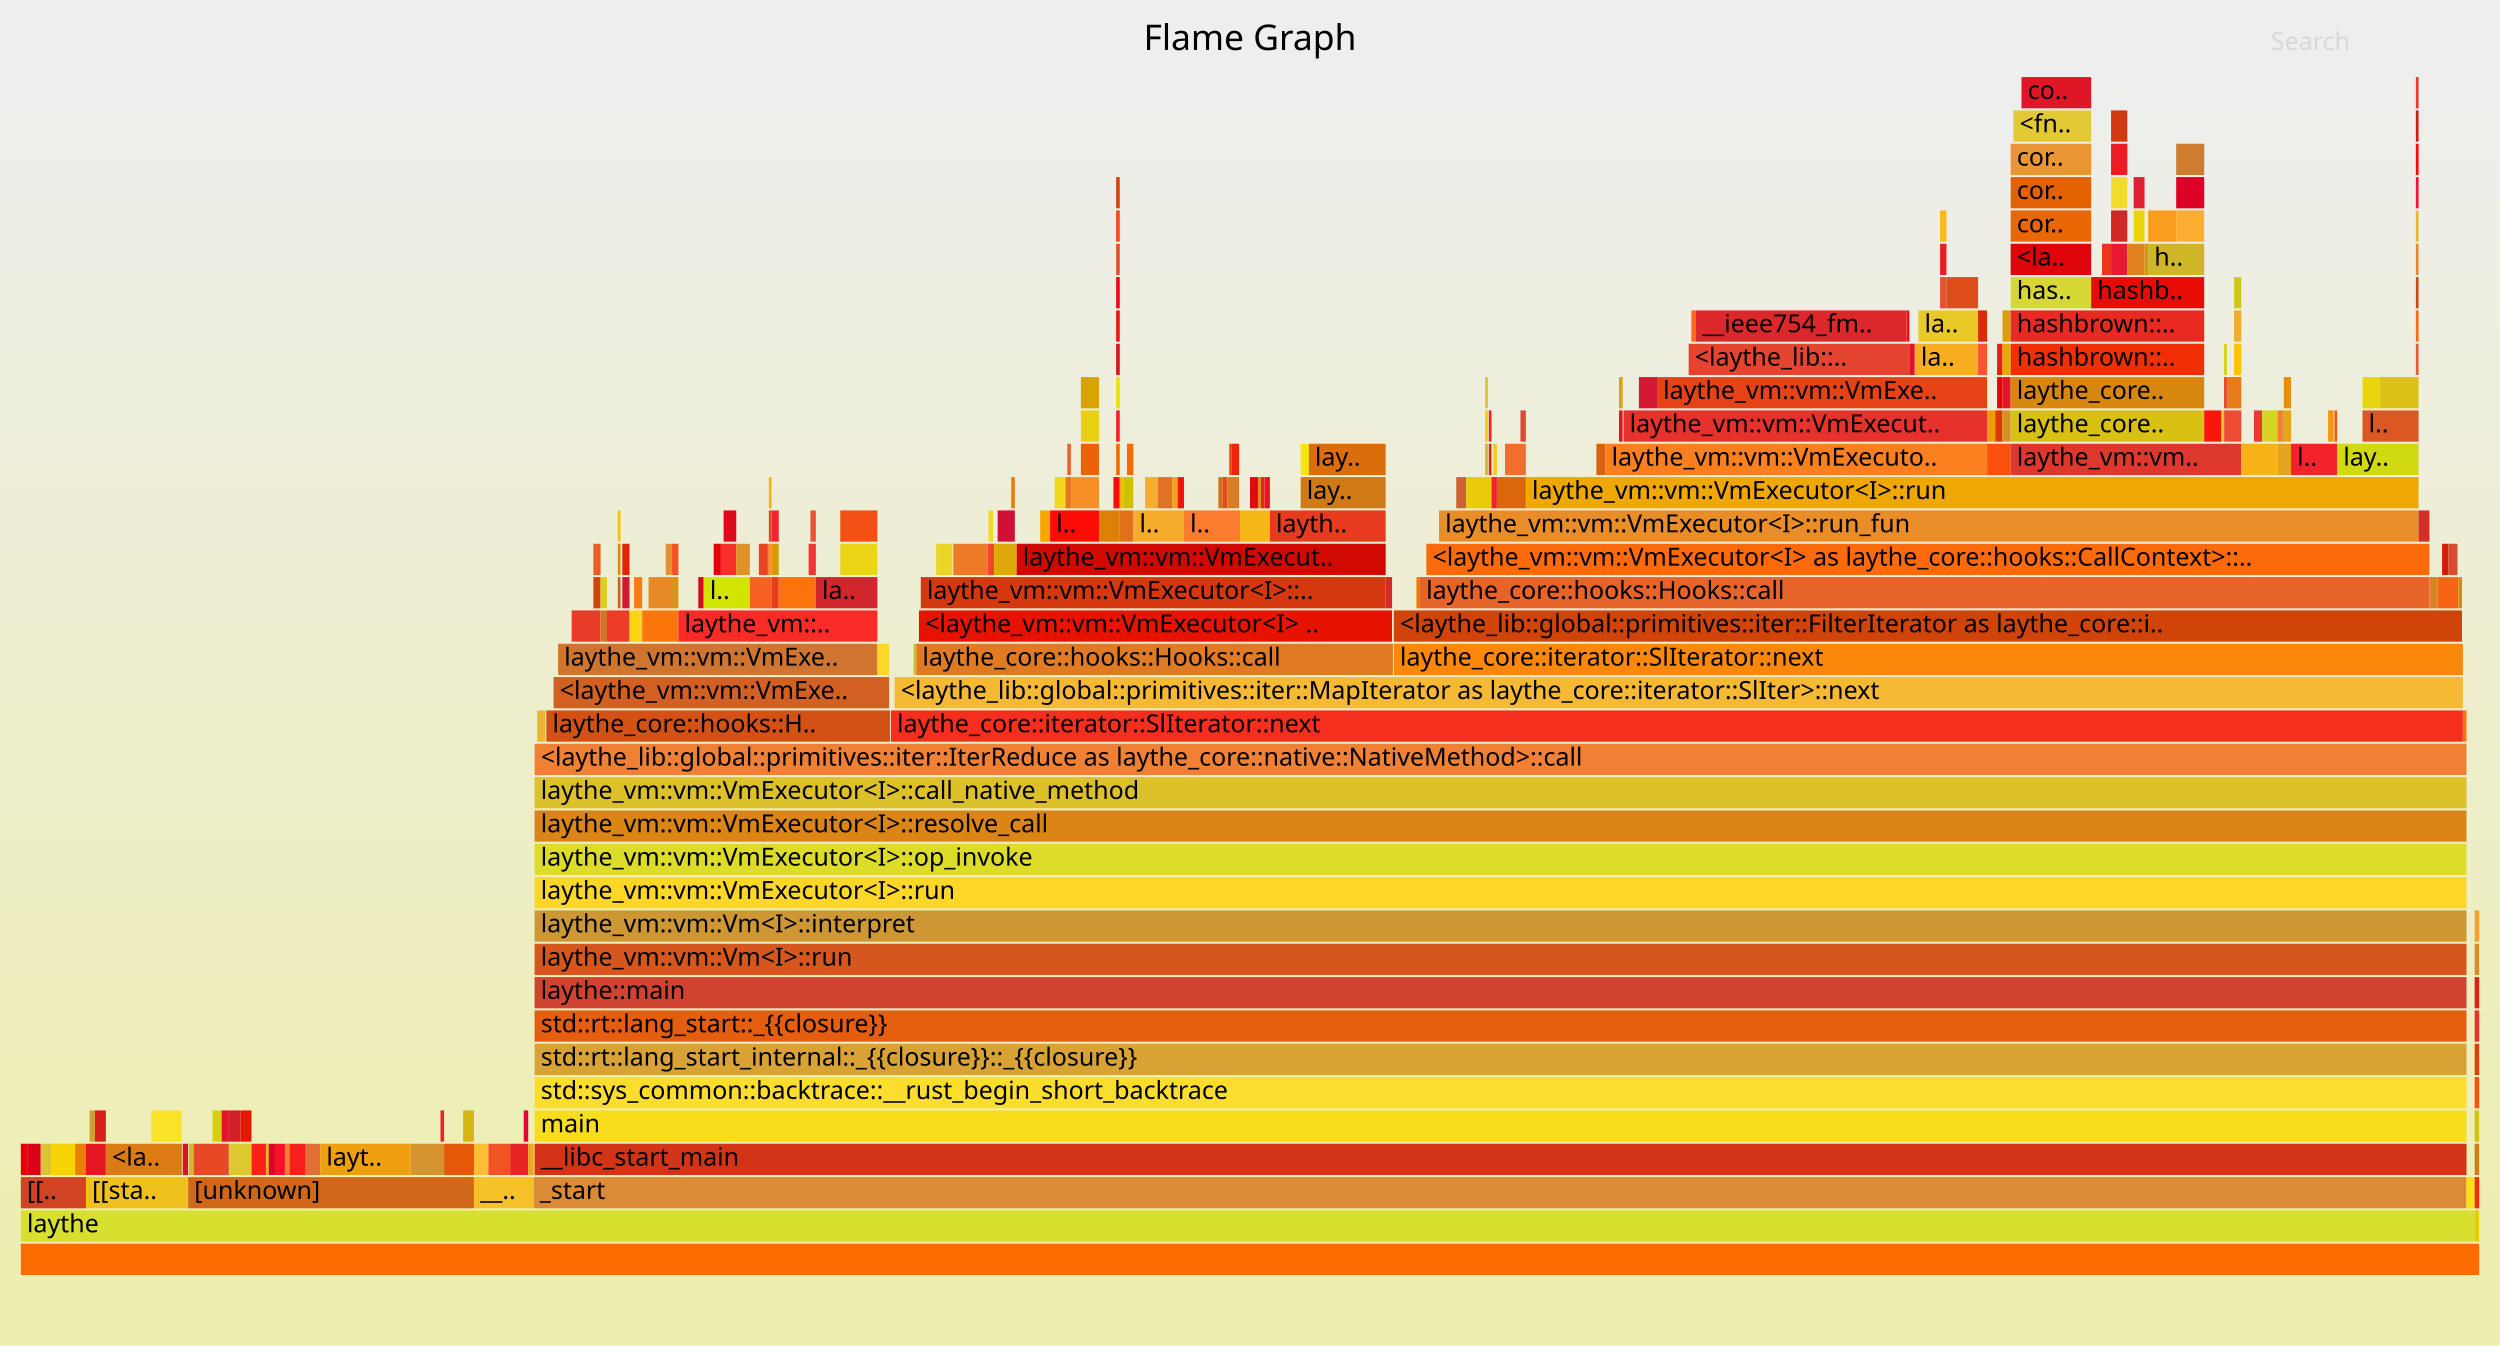
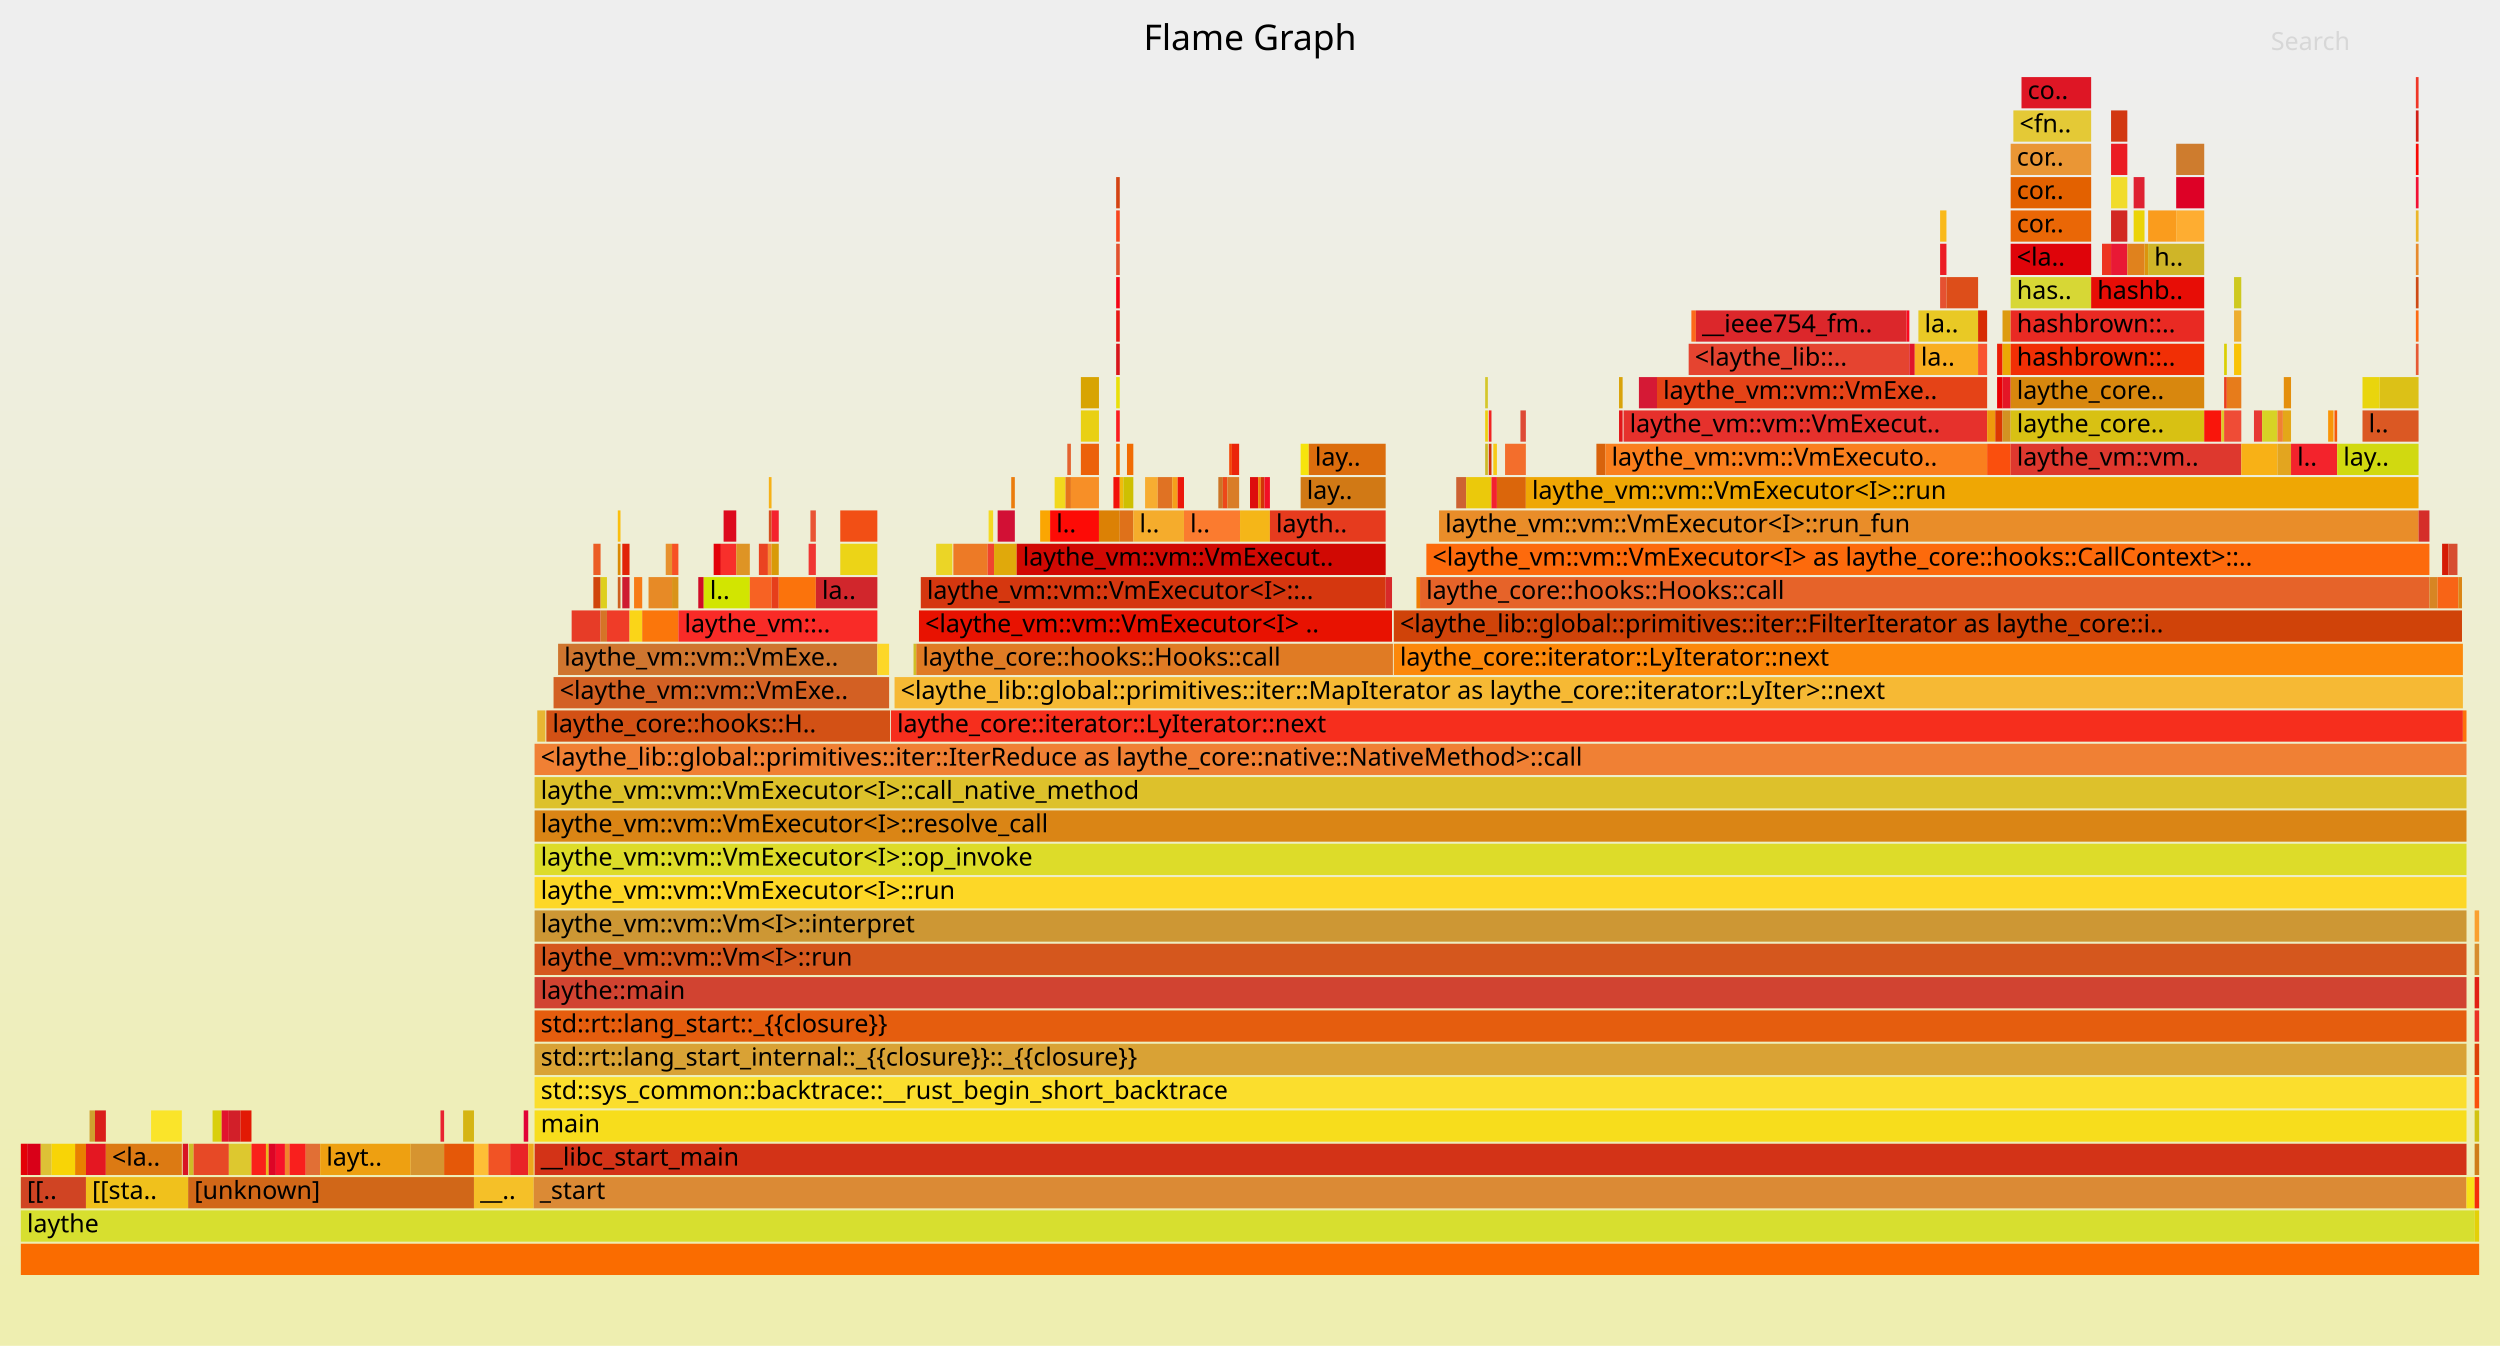
<svg xmlns="http://www.w3.org/2000/svg" version="1.1" width="1200" height="646" viewBox="0 0 1200 646">
  <defs>
    <linearGradient id="background" y1="0" y2="1" x1="0" x2="0">
      <stop stop-color="#eeeeee" offset="5%" />
      <stop stop-color="#eeeeb0" offset="95%" />
    </linearGradient>
  </defs>
  <style type="text/css">
text { font-family:"Verdana"; font-size:12px; fill:rgb(0,0,0); }
#title { text-anchor:middle; font-size:17px; }
#search { opacity:0.1; cursor:pointer; }
#search:hover, #search.show { opacity:1; }
#subtitle { text-anchor:middle; font-color:rgb(160,160,160); }
#unzoom { cursor:pointer; }
#frames &gt; *:hover { stroke:black; stroke-width:0.5; cursor:pointer; }
.hide { display:none; }
.parent { opacity:0.5; }
</style>
  <rect x="0" y="0" width="100%" height="646" fill="url(#background)" />
  <text id="title" x="50%" y="24.00">Flame Graph</text>
  <text id="details" x="10" y="629.00"> </text>
  <text id="unzoom" class="hide" x="10" y="24.00">Reset Zoom</text>
  <text id="search" x="1090" y="24.00">Search</text>
  <text id="matched" x="1090" y="629.00"> </text>
  <svg id="frames" x="10" width="1180">
    <g>
      <rect x="0%" y="549" width="0.258%" height="15" fill="rgb(227,0,7)" />
      <text x="0.25%" y="559.50" />
    </g>
    <g>
      <rect x="0.258%" y="549" width="0.552%" height="15" fill="rgb(217,0,24)" />
      <text x="0.507%" y="559.50" />
    </g>
    <g>
      <rect x="0.809%" y="549" width="0.442%" height="15" fill="rgb(221,193,54)" />
      <text x="1.059%" y="559.50" />
    </g>
    <g>
      <rect x="1.251%" y="549" width="0.957%" height="15" fill="rgb(248,212,6)" />
      <text x="1.501%" y="559.50" />
    </g>
    <g>
      <rect x="0%" y="565" width="2.649%" height="15" fill="rgb(208,68,35)" />
      <text x="0.25%" y="575.50">[[..</text>
    </g>
    <g>
      <rect x="2.208%" y="549" width="0.442%" height="15" fill="rgb(232,128,0)" />
      <text x="2.458%" y="559.50" />
    </g>
    <g>
      <rect x="2.796%" y="533" width="0.221%" height="15" fill="rgb(207,160,47)" />
      <text x="3.046%" y="543.50" />
    </g>
    <g>
      <rect x="2.649%" y="549" width="0.809%" height="15" fill="rgb(228,23,34)" />
      <text x="2.899%" y="559.50" />
    </g>
    <g>
      <rect x="3.017%" y="533" width="0.442%" height="15" fill="rgb(218,30,26)" />
      <text x="3.267%" y="543.50" />
    </g>
    <g>
      <rect x="3.458%" y="549" width="3.091%" height="15" fill="rgb(220,122,19)" />
      <text x="3.708%" y="559.50">&lt;la..</text>
    </g>
    <g>
      <rect x="5.298%" y="533" width="1.251%" height="15" fill="rgb(250,228,42)" />
      <text x="5.548%" y="543.50" />
    </g>
    <g>
      <rect x="2.649%" y="565" width="4.157%" height="15" fill="rgb(240,193,28)" />
      <text x="2.899%" y="575.50">[[sta..</text>
    </g>
    <g>
      <rect x="6.586%" y="549" width="0.221%" height="15" fill="rgb(216,20,37)" />
      <text x="6.836%" y="559.50" />
    </g>
    <g>
      <rect x="6.843%" y="549" width="0.184%" height="15" fill="rgb(206,188,39)" />
      <text x="7.093%" y="559.50" />
    </g>
    <g>
      <rect x="7.8%" y="533" width="0.368%" height="15" fill="rgb(217,207,13)" />
      <text x="8.05%" y="543.50" />
    </g>
    <g>
      <rect x="7.027%" y="549" width="1.435%" height="15" fill="rgb(231,73,38)" />
      <text x="7.277%" y="559.50" />
    </g>
    <g>
      <rect x="8.168%" y="533" width="0.294%" height="15" fill="rgb(225,20,46)" />
      <text x="8.418%" y="543.50" />
    </g>
    <g>
      <rect x="8.462%" y="533" width="0.478%" height="15" fill="rgb(210,31,41)" />
      <text x="8.712%" y="543.50" />
    </g>
    <g>
      <rect x="8.462%" y="549" width="0.92%" height="15" fill="rgb(221,200,47)" />
      <text x="8.712%" y="559.50" />
    </g>
    <g>
      <rect x="8.94%" y="533" width="0.442%" height="15" fill="rgb(226,26,5)" />
      <text x="9.19%" y="543.50" />
    </g>
    <g>
      <rect x="9.382%" y="549" width="0.589%" height="15" fill="rgb(249,33,26)" />
      <text x="9.632%" y="559.50" />
    </g>
    <g>
      <rect x="9.971%" y="549" width="0.11%" height="15" fill="rgb(235,183,28)" />
      <text x="10.221%" y="559.50" />
    </g>
    <g>
      <rect x="10.081%" y="549" width="0.294%" height="15" fill="rgb(221,5,38)" />
      <text x="10.331%" y="559.50" />
    </g>
    <g>
      <rect x="10.375%" y="549" width="0.368%" height="15" fill="rgb(247,18,42)" />
      <text x="10.625%" y="559.50" />
    </g>
    <g>
      <rect x="10.743%" y="549" width="0.184%" height="15" fill="rgb(241,131,45)" />
      <text x="10.993%" y="559.50" />
    </g>
    <g>
      <rect x="10.927%" y="549" width="0.662%" height="15" fill="rgb(249,31,29)" />
      <text x="11.177%" y="559.50" />
    </g>
    <g>
      <rect x="11.589%" y="549" width="0.589%" height="15" fill="rgb(225,111,53)" />
      <text x="11.839%" y="559.50" />
    </g>
    <g>
      <rect x="12.178%" y="549" width="3.679%" height="15" fill="rgb(238,160,17)" />
      <text x="12.428%" y="559.50">layt..</text>
    </g>
    <g>
      <rect x="15.857%" y="549" width="1.361%" height="15" fill="rgb(214,148,48)" />
      <text x="16.107%" y="559.50" />
    </g>
    <g>
      <rect x="17.071%" y="533" width="0.147%" height="15" fill="rgb(232,36,49)" />
      <text x="17.321%" y="543.50" />
    </g>
    <g>
      <rect x="6.806%" y="565" width="11.626%" height="15" fill="rgb(209,103,24)" />
      <text x="7.056%" y="575.50">[unknown]</text>
    </g>
    <g>
      <rect x="17.218%" y="549" width="1.214%" height="15" fill="rgb(229,88,8)" />
      <text x="17.468%" y="559.50" />
    </g>
    <g>
      <rect x="17.991%" y="533" width="0.442%" height="15" fill="rgb(213,181,19)" />
      <text x="18.241%" y="543.50" />
    </g>
    <g>
      <rect x="18.433%" y="549" width="0.589%" height="15" fill="rgb(254,191,54)" />
      <text x="18.683%" y="559.50" />
    </g>
    <g>
      <rect x="19.021%" y="549" width="0.883%" height="15" fill="rgb(241,83,37)" />
      <text x="19.271%" y="559.50" />
    </g>
    <g>
      <rect x="19.904%" y="549" width="0.736%" height="15" fill="rgb(233,36,39)" />
      <text x="20.154%" y="559.50" />
    </g>
    <g>
      <rect x="20.456%" y="533" width="0.184%" height="15" fill="rgb(226,3,54)" />
      <text x="20.706%" y="543.50" />
    </g>
    <g>
      <rect x="18.433%" y="565" width="2.428%" height="15" fill="rgb(245,192,40)" />
      <text x="18.683%" y="575.50">__..</text>
    </g>
    <g>
      <rect x="20.64%" y="549" width="0.221%" height="15" fill="rgb(238,167,29)" />
      <text x="20.89%" y="559.50" />
    </g>
    <g>
      <rect x="21.008%" y="341" width="0.331%" height="15" fill="rgb(232,182,51)" />
      <text x="21.258%" y="351.50" />
    </g>
    <g>
      <rect x="22.406%" y="293" width="1.177%" height="15" fill="rgb(231,60,39)" />
      <text x="22.656%" y="303.50" />
    </g>
    <g>
      <rect x="23.289%" y="277" width="0.294%" height="15" fill="rgb(208,69,12)" />
      <text x="23.539%" y="287.50" />
    </g>
    <g>
      <rect x="23.289%" y="261" width="0.294%" height="15" fill="rgb(235,93,37)" />
      <text x="23.539%" y="271.50" />
    </g>
    <g>
      <rect x="23.584%" y="293" width="0.258%" height="15" fill="rgb(213,116,39)" />
      <text x="23.834%" y="303.50" />
    </g>
    <g>
      <rect x="23.584%" y="277" width="0.258%" height="15" fill="rgb(222,207,29)" />
      <text x="23.834%" y="287.50" />
    </g>
    <g>
      <rect x="24.283%" y="277" width="0.11%" height="15" fill="rgb(206,96,30)" />
      <text x="24.533%" y="287.50" />
    </g>
    <g>
      <rect x="24.283%" y="261" width="0.11%" height="15" fill="rgb(218,138,4)" />
      <text x="24.533%" y="271.50" />
    </g>
    <g>
      <rect x="24.283%" y="245" width="0.11%" height="15" fill="rgb(250,191,14)" />
      <text x="24.533%" y="255.50" />
    </g>
    <g>
      <rect x="23.841%" y="293" width="0.92%" height="15" fill="rgb(239,60,40)" />
      <text x="24.091%" y="303.50" />
    </g>
    <g>
      <rect x="24.466%" y="277" width="0.294%" height="15" fill="rgb(206,27,48)" />
      <text x="24.716%" y="287.50" />
    </g>
    <g>
      <rect x="24.466%" y="261" width="0.294%" height="15" fill="rgb(225,35,8)" />
      <text x="24.716%" y="271.50" />
    </g>
    <g>
      <rect x="24.761%" y="293" width="0.515%" height="15" fill="rgb(250,213,24)" />
      <text x="25.011%" y="303.50" />
    </g>
    <g>
      <rect x="24.945%" y="277" width="0.331%" height="15" fill="rgb(247,123,22)" />
      <text x="25.195%" y="287.50" />
    </g>
    <g>
      <rect x="25.534%" y="277" width="0.957%" height="15" fill="rgb(231,138,38)" />
      <text x="25.784%" y="287.50" />
    </g>
    <g>
      <rect x="26.233%" y="261" width="0.258%" height="15" fill="rgb(231,145,46)" />
      <text x="26.483%" y="271.50" />
    </g>
    <g>
      <rect x="25.276%" y="293" width="1.472%" height="15" fill="rgb(251,118,11)" />
      <text x="25.526%" y="303.50" />
    </g>
    <g>
      <rect x="26.49%" y="277" width="0.258%" height="15" fill="rgb(217,147,25)" />
      <text x="26.74%" y="287.50" />
    </g>
    <g>
      <rect x="26.49%" y="261" width="0.258%" height="15" fill="rgb(247,81,37)" />
      <text x="26.74%" y="271.50" />
    </g>
    <g>
      <rect x="27.557%" y="277" width="0.221%" height="15" fill="rgb(209,12,38)" />
      <text x="27.807%" y="287.50" />
    </g>
    <g>
      <rect x="28.183%" y="261" width="0.294%" height="15" fill="rgb(227,1,9)" />
      <text x="28.433%" y="271.50" />
    </g>
    <g>
      <rect x="28.477%" y="261" width="0.625%" height="15" fill="rgb(248,47,43)" />
      <text x="28.727%" y="271.50" />
    </g>
    <g>
      <rect x="28.587%" y="245" width="0.515%" height="15" fill="rgb(221,10,30)" />
      <text x="28.837%" y="255.50" />
    </g>
    <g>
      <rect x="27.778%" y="277" width="1.876%" height="15" fill="rgb(210,229,1)" />
      <text x="28.028%" y="287.50">l..</text>
    </g>
    <g>
      <rect x="29.102%" y="261" width="0.552%" height="15" fill="rgb(222,148,37)" />
      <text x="29.352%" y="271.50" />
    </g>
    <g>
      <rect x="30.022%" y="261" width="0.368%" height="15" fill="rgb(234,67,33)" />
      <text x="30.272%" y="271.50" />
    </g>
    <g>
      <rect x="29.654%" y="277" width="0.883%" height="15" fill="rgb(247,98,35)" />
      <text x="29.904%" y="287.50" />
    </g>
    <g>
      <rect x="30.39%" y="261" width="0.147%" height="15" fill="rgb(247,138,52)" />
      <text x="30.64%" y="271.50" />
    </g>
    <g>
      <rect x="30.427%" y="245" width="0.11%" height="15" fill="rgb(213,79,30)" />
      <text x="30.677%" y="255.50" />
    </g>
    <g>
      <rect x="30.427%" y="229" width="0.11%" height="15" fill="rgb(246,177,23)" />
      <text x="30.677%" y="239.50" />
    </g>
    <g>
      <rect x="30.537%" y="277" width="0.294%" height="15" fill="rgb(230,62,27)" />
      <text x="30.787%" y="287.50" />
    </g>
    <g>
      <rect x="30.537%" y="261" width="0.294%" height="15" fill="rgb(216,154,8)" />
      <text x="30.787%" y="271.50" />
    </g>
    <g>
      <rect x="30.537%" y="245" width="0.294%" height="15" fill="rgb(244,35,45)" />
      <text x="30.787%" y="255.50" />
    </g>
    <g>
      <rect x="30.831%" y="277" width="1.508%" height="15" fill="rgb(251,115,12)" />
      <text x="31.081%" y="287.50" />
    </g>
    <g>
      <rect x="32.046%" y="261" width="0.294%" height="15" fill="rgb(240,54,50)" />
      <text x="32.296%" y="271.50" />
    </g>
    <g>
      <rect x="32.119%" y="245" width="0.221%" height="15" fill="rgb(233,84,52)" />
      <text x="32.369%" y="255.50" />
    </g>
    <g>
      <rect x="21.854%" y="309" width="12.988%" height="15" fill="rgb(207,117,47)" />
      <text x="22.104%" y="319.50">laythe_vm::vm::VmExe..</text>
    </g>
    <g>
      <rect x="26.748%" y="293" width="8.094%" height="15" fill="rgb(249,43,39)" />
      <text x="26.998%" y="303.50">laythe_vm::..</text>
    </g>
    <g>
      <rect x="32.34%" y="277" width="2.502%" height="15" fill="rgb(209,38,44)" />
      <text x="32.59%" y="287.50">la..</text>
    </g>
    <g>
      <rect x="33.333%" y="261" width="1.508%" height="15" fill="rgb(236,212,23)" />
      <text x="33.583%" y="271.50" />
    </g>
    <g>
      <rect x="33.333%" y="245" width="1.508%" height="15" fill="rgb(242,79,21)" />
      <text x="33.583%" y="255.50" />
    </g>
    <g>
      <rect x="21.67%" y="325" width="13.65%" height="15" fill="rgb(211,96,35)" />
      <text x="21.92%" y="335.50">&lt;laythe_vm::vm::VmExe..</text>
    </g>
    <g>
      <rect x="34.842%" y="309" width="0.478%" height="15" fill="rgb(253,215,40)" />
      <text x="35.092%" y="319.50" />
    </g>
    <g>
      <rect x="21.376%" y="341" width="13.981%" height="15" fill="rgb(211,81,21)" />
      <text x="21.626%" y="351.50">laythe_core::hooks::H..</text>
    </g>
    <g>
      <rect x="36.313%" y="309" width="0.11%" height="15" fill="rgb(208,190,38)" />
      <text x="36.563%" y="319.50" />
    </g>
    <g>
      <rect x="37.233%" y="261" width="0.662%" height="15" fill="rgb(235,213,38)" />
      <text x="37.483%" y="271.50" />
    </g>
    <g>
      <rect x="37.932%" y="261" width="1.398%" height="15" fill="rgb(237,122,38)" />
      <text x="38.182%" y="271.50" />
    </g>
    <g>
      <rect x="39.367%" y="245" width="0.184%" height="15" fill="rgb(244,218,35)" />
      <text x="39.617%" y="255.50" />
    </g>
    <g>
      <rect x="39.33%" y="261" width="0.258%" height="15" fill="rgb(240,68,47)" />
      <text x="39.58%" y="271.50" />
    </g>
    <g>
      <rect x="39.735%" y="245" width="0.699%" height="15" fill="rgb(210,16,53)" />
      <text x="39.985%" y="255.50" />
    </g>
    <g>
      <rect x="40.287%" y="229" width="0.147%" height="15" fill="rgb(235,124,12)" />
      <text x="40.537%" y="239.50" />
    </g>
    <g>
      <rect x="39.588%" y="261" width="0.92%" height="15" fill="rgb(224,169,11)" />
      <text x="39.838%" y="271.50" />
    </g>
    <g>
      <rect x="41.464%" y="245" width="0.405%" height="15" fill="rgb(250,166,2)" />
      <text x="41.714%" y="255.50" />
    </g>
    <g>
      <rect x="42.053%" y="229" width="0.442%" height="15" fill="rgb(242,216,29)" />
      <text x="42.303%" y="239.50" />
    </g>
    <g>
      <rect x="42.495%" y="229" width="0.221%" height="15" fill="rgb(230,116,27)" />
      <text x="42.745%" y="239.50" />
    </g>
    <g>
      <rect x="42.568%" y="213" width="0.147%" height="15" fill="rgb(228,99,48)" />
      <text x="42.818%" y="223.50" />
    </g>
    <g>
      <rect x="41.869%" y="245" width="1.987%" height="15" fill="rgb(253,11,6)" />
      <text x="42.119%" y="255.50">l..</text>
    </g>
    <g>
      <rect x="42.715%" y="229" width="1.141%" height="15" fill="rgb(247,143,39)" />
      <text x="42.965%" y="239.50" />
    </g>
    <g>
      <rect x="43.12%" y="213" width="0.736%" height="15" fill="rgb(236,97,10)" />
      <text x="43.37%" y="223.50" />
    </g>
    <g>
      <rect x="43.12%" y="197" width="0.736%" height="15" fill="rgb(233,208,19)" />
      <text x="43.37%" y="207.50" />
    </g>
    <g>
      <rect x="43.12%" y="181" width="0.736%" height="15" fill="rgb(216,164,2)" />
      <text x="43.37%" y="191.50" />
    </g>
    <g>
      <rect x="43.856%" y="245" width="0.846%" height="15" fill="rgb(220,129,5)" />
      <text x="44.106%" y="255.50" />
    </g>
    <g>
      <rect x="44.444%" y="229" width="0.258%" height="15" fill="rgb(242,17,10)" />
      <text x="44.694%" y="239.50" />
    </g>
    <g>
      <rect x="44.555%" y="213" width="0.147%" height="15" fill="rgb(242,107,0)" />
      <text x="44.805%" y="223.50" />
    </g>
    <g>
      <rect x="44.555%" y="197" width="0.147%" height="15" fill="rgb(251,28,31)" />
      <text x="44.805%" y="207.50" />
    </g>
    <g>
      <rect x="44.555%" y="181" width="0.147%" height="15" fill="rgb(233,223,10)" />
      <text x="44.805%" y="191.50" />
    </g>
    <g>
      <rect x="44.555%" y="165" width="0.147%" height="15" fill="rgb(215,21,27)" />
      <text x="44.805%" y="175.50" />
    </g>
    <g>
      <rect x="44.555%" y="149" width="0.147%" height="15" fill="rgb(232,23,21)" />
      <text x="44.805%" y="159.50" />
    </g>
    <g>
      <rect x="44.555%" y="133" width="0.147%" height="15" fill="rgb(244,5,23)" />
      <text x="44.805%" y="143.50" />
    </g>
    <g>
      <rect x="44.555%" y="117" width="0.147%" height="15" fill="rgb(226,81,46)" />
      <text x="44.805%" y="127.50" />
    </g>
    <g>
      <rect x="44.555%" y="101" width="0.147%" height="15" fill="rgb(247,70,30)" />
      <text x="44.805%" y="111.50" />
    </g>
    <g>
      <rect x="44.555%" y="85" width="0.147%" height="15" fill="rgb(212,68,19)" />
      <text x="44.805%" y="95.50" />
    </g>
    <g>
      <rect x="44.702%" y="229" width="0.147%" height="15" fill="rgb(240,187,13)" />
      <text x="44.952%" y="239.50" />
    </g>
    <g>
      <rect x="44.702%" y="245" width="0.552%" height="15" fill="rgb(223,113,26)" />
      <text x="44.952%" y="255.50" />
    </g>
    <g>
      <rect x="44.849%" y="229" width="0.405%" height="15" fill="rgb(206,192,2)" />
      <text x="45.099%" y="239.50" />
    </g>
    <g>
      <rect x="44.996%" y="213" width="0.258%" height="15" fill="rgb(241,108,4)" />
      <text x="45.246%" y="223.50" />
    </g>
    <g>
      <rect x="45.732%" y="229" width="0.515%" height="15" fill="rgb(247,173,49)" />
      <text x="45.982%" y="239.50" />
    </g>
    <g>
      <rect x="46.247%" y="229" width="0.589%" height="15" fill="rgb(224,114,35)" />
      <text x="46.497%" y="239.50" />
    </g>
    <g>
      <rect x="46.836%" y="229" width="0.221%" height="15" fill="rgb(245,159,27)" />
      <text x="47.086%" y="239.50" />
    </g>
    <g>
      <rect x="45.254%" y="245" width="2.06%" height="15" fill="rgb(245,172,44)" />
      <text x="45.504%" y="255.50">l..</text>
    </g>
    <g>
      <rect x="47.057%" y="229" width="0.258%" height="15" fill="rgb(236,23,11)" />
      <text x="47.307%" y="239.50" />
    </g>
    <g>
      <rect x="48.712%" y="229" width="0.184%" height="15" fill="rgb(205,117,38)" />
      <text x="48.962%" y="239.50" />
    </g>
    <g>
      <rect x="48.896%" y="229" width="0.184%" height="15" fill="rgb(237,72,25)" />
      <text x="49.146%" y="239.50" />
    </g>
    <g>
      <rect x="49.154%" y="213" width="0.11%" height="15" fill="rgb(244,70,9)" />
      <text x="49.404%" y="223.50" />
    </g>
    <g>
      <rect x="49.08%" y="229" width="0.478%" height="15" fill="rgb(217,125,39)" />
      <text x="49.33%" y="239.50" />
    </g>
    <g>
      <rect x="49.264%" y="213" width="0.294%" height="15" fill="rgb(235,36,10)" />
      <text x="49.514%" y="223.50" />
    </g>
    <g>
      <rect x="47.314%" y="245" width="2.281%" height="15" fill="rgb(251,123,47)" />
      <text x="47.564%" y="255.50">l..</text>
    </g>
    <g>
      <rect x="50%" y="229" width="0.331%" height="15" fill="rgb(221,13,13)" />
      <text x="50.25%" y="239.50" />
    </g>
    <g>
      <rect x="50.331%" y="229" width="0.11%" height="15" fill="rgb(238,131,9)" />
      <text x="50.581%" y="239.50" />
    </g>
    <g>
      <rect x="50.441%" y="229" width="0.147%" height="15" fill="rgb(211,50,8)" />
      <text x="50.691%" y="239.50" />
    </g>
    <g>
      <rect x="49.595%" y="245" width="1.214%" height="15" fill="rgb(245,182,24)" />
      <text x="49.845%" y="255.50" />
    </g>
    <g>
      <rect x="50.589%" y="229" width="0.221%" height="15" fill="rgb(242,14,37)" />
      <text x="50.839%" y="239.50" />
    </g>
    <g>
      <rect x="52.06%" y="213" width="0.331%" height="15" fill="rgb(246,228,12)" />
      <text x="52.31%" y="223.50" />
    </g>
    <g>
      <rect x="36.608%" y="277" width="18.911%" height="15" fill="rgb(213,55,15)" />
      <text x="36.858%" y="287.50">laythe_vm::vm::VmExecutor&lt;I&gt;::..</text>
    </g>
    <g>
      <rect x="40.508%" y="261" width="15.011%" height="15" fill="rgb(209,9,3)" />
      <text x="40.758%" y="271.50">laythe_vm::vm::VmExecut..</text>
    </g>
    <g>
      <rect x="50.809%" y="245" width="4.709%" height="15" fill="rgb(230,59,30)" />
      <text x="51.059%" y="255.50">layth..</text>
    </g>
    <g>
      <rect x="52.06%" y="229" width="3.458%" height="15" fill="rgb(209,121,21)" />
      <text x="52.31%" y="239.50">lay..</text>
    </g>
    <g>
      <rect x="52.392%" y="213" width="3.127%" height="15" fill="rgb(220,109,13)" />
      <text x="52.642%" y="223.50">lay..</text>
    </g>
    <g>
      <rect x="36.534%" y="293" width="19.242%" height="15" fill="rgb(232,18,1)" />
      <text x="36.784%" y="303.50">&lt;laythe_vm::vm::VmExecutor&lt;I&gt; ..</text>
    </g>
    <g>
      <rect x="55.519%" y="277" width="0.258%" height="15" fill="rgb(215,41,42)" />
      <text x="55.769%" y="287.50" />
    </g>
    <g>
      <rect x="36.424%" y="309" width="19.389%" height="15" fill="rgb(224,123,36)" />
      <text x="36.674%" y="319.50">laythe_core::hooks::Hooks::call</text>
    </g>
    <g>
      <rect x="56.77%" y="277" width="0.147%" height="15" fill="rgb(240,125,3)" />
      <text x="57.02%" y="287.50" />
    </g>
    <g>
      <rect x="58.389%" y="229" width="0.405%" height="15" fill="rgb(205,98,50)" />
      <text x="58.639%" y="239.50" />
    </g>
    <g>
      <rect x="59.566%" y="213" width="0.11%" height="15" fill="rgb(205,185,37)" />
      <text x="59.816%" y="223.50" />
    </g>
    <g>
      <rect x="59.566%" y="197" width="0.11%" height="15" fill="rgb(238,207,15)" />
      <text x="59.816%" y="207.50" />
    </g>
    <g>
      <rect x="59.566%" y="181" width="0.11%" height="15" fill="rgb(213,199,42)" />
      <text x="59.816%" y="191.50" />
    </g>
    <g>
      <rect x="58.793%" y="229" width="1.03%" height="15" fill="rgb(235,201,11)" />
      <text x="59.043%" y="239.50" />
    </g>
    <g>
      <rect x="59.713%" y="213" width="0.11%" height="15" fill="rgb(207,46,11)" />
      <text x="59.963%" y="223.50" />
    </g>
    <g>
      <rect x="59.713%" y="197" width="0.11%" height="15" fill="rgb(241,35,35)" />
      <text x="59.963%" y="207.50" />
    </g>
    <g>
      <rect x="59.823%" y="229" width="0.221%" height="15" fill="rgb(243,32,47)" />
      <text x="60.073%" y="239.50" />
    </g>
    <g>
      <rect x="59.897%" y="213" width="0.147%" height="15" fill="rgb(247,202,23)" />
      <text x="60.147%" y="223.50" />
    </g>
    <g>
      <rect x="60.044%" y="229" width="1.177%" height="15" fill="rgb(219,102,11)" />
      <text x="60.294%" y="239.50" />
    </g>
    <g>
      <rect x="60.375%" y="213" width="0.846%" height="15" fill="rgb(243,110,44)" />
      <text x="60.625%" y="223.50" />
    </g>
    <g>
      <rect x="61.001%" y="197" width="0.221%" height="15" fill="rgb(222,74,54)" />
      <text x="61.251%" y="207.50" />
    </g>
    <g>
      <rect x="64.091%" y="213" width="0.368%" height="15" fill="rgb(216,99,12)" />
      <text x="64.341%" y="223.50" />
    </g>
    <g>
      <rect x="65.011%" y="197" width="0.147%" height="15" fill="rgb(226,22,26)" />
      <text x="65.261%" y="207.50" />
    </g>
    <g>
      <rect x="65.011%" y="181" width="0.147%" height="15" fill="rgb(217,163,10)" />
      <text x="65.261%" y="191.50" />
    </g>
    <g>
      <rect x="65.82%" y="181" width="0.736%" height="15" fill="rgb(213,25,53)" />
      <text x="66.07%" y="191.50" />
    </g>
    <g>
      <rect x="67.954%" y="149" width="0.184%" height="15" fill="rgb(252,105,26)" />
      <text x="68.204%" y="159.50" />
    </g>
    <g>
      <rect x="68.138%" y="149" width="8.572%" height="15" fill="rgb(220,39,43)" />
      <text x="68.388%" y="159.50">__ieee754_fm..</text>
    </g>
    <g>
      <rect x="67.844%" y="165" width="8.977%" height="15" fill="rgb(229,68,48)" />
      <text x="68.094%" y="175.50">&lt;laythe_lib::..</text>
    </g>
    <g>
      <rect x="76.711%" y="149" width="0.11%" height="15" fill="rgb(252,8,32)" />
      <text x="76.961%" y="159.50" />
    </g>
    <g>
      <rect x="76.821%" y="165" width="0.221%" height="15" fill="rgb(223,20,43)" />
      <text x="77.071%" y="175.50" />
    </g>
    <g>
      <rect x="78.072%" y="133" width="0.258%" height="15" fill="rgb(229,81,49)" />
      <text x="78.322%" y="143.50" />
    </g>
    <g>
      <rect x="78.072%" y="117" width="0.258%" height="15" fill="rgb(236,28,36)" />
      <text x="78.322%" y="127.50" />
    </g>
    <g>
      <rect x="78.072%" y="101" width="0.258%" height="15" fill="rgb(249,185,26)" />
      <text x="78.322%" y="111.50" />
    </g>
    <g>
      <rect x="77.042%" y="165" width="2.575%" height="15" fill="rgb(249,174,33)" />
      <text x="77.292%" y="175.50">la..</text>
    </g>
    <g>
      <rect x="77.189%" y="149" width="2.428%" height="15" fill="rgb(233,201,37)" />
      <text x="77.439%" y="159.50">la..</text>
    </g>
    <g>
      <rect x="78.33%" y="133" width="1.288%" height="15" fill="rgb(221,78,26)" />
      <text x="78.58%" y="143.50" />
    </g>
    <g>
      <rect x="64.459%" y="213" width="15.526%" height="15" fill="rgb(250,127,30)" />
      <text x="64.709%" y="223.50">laythe_vm::vm::VmExecuto..</text>
    </g>
    <g>
      <rect x="65.195%" y="197" width="14.79%" height="15" fill="rgb(230,49,44)" />
      <text x="65.445%" y="207.50">laythe_vm::vm::VmExecut..</text>
    </g>
    <g>
      <rect x="66.556%" y="181" width="13.429%" height="15" fill="rgb(229,67,23)" />
      <text x="66.806%" y="191.50">laythe_vm::vm::VmExe..</text>
    </g>
    <g>
      <rect x="79.617%" y="165" width="0.368%" height="15" fill="rgb(249,83,47)" />
      <text x="79.867%" y="175.50" />
    </g>
    <g>
      <rect x="79.617%" y="149" width="0.368%" height="15" fill="rgb(215,43,3)" />
      <text x="79.867%" y="159.50" />
    </g>
    <g>
      <rect x="79.985%" y="197" width="0.331%" height="15" fill="rgb(238,154,13)" />
      <text x="80.235%" y="207.50" />
    </g>
    <g>
      <rect x="80.316%" y="197" width="0.294%" height="15" fill="rgb(219,56,2)" />
      <text x="80.566%" y="207.50" />
    </g>
    <g>
      <rect x="80.39%" y="181" width="0.221%" height="15" fill="rgb(233,0,4)" />
      <text x="80.64%" y="191.50" />
    </g>
    <g>
      <rect x="80.39%" y="165" width="0.221%" height="15" fill="rgb(235,30,7)" />
      <text x="80.64%" y="175.50" />
    </g>
    <g>
      <rect x="79.985%" y="213" width="0.957%" height="15" fill="rgb(250,79,13)" />
      <text x="80.235%" y="223.50" />
    </g>
    <g>
      <rect x="80.611%" y="197" width="0.331%" height="15" fill="rgb(211,146,34)" />
      <text x="80.861%" y="207.50" />
    </g>
    <g>
      <rect x="80.611%" y="181" width="0.331%" height="15" fill="rgb(228,22,38)" />
      <text x="80.861%" y="191.50" />
    </g>
    <g>
      <rect x="80.611%" y="165" width="0.331%" height="15" fill="rgb(235,168,5)" />
      <text x="80.861%" y="175.50" />
    </g>
    <g>
      <rect x="80.611%" y="149" width="0.331%" height="15" fill="rgb(221,155,16)" />
      <text x="80.861%" y="159.50" />
    </g>
    <g>
      <rect x="80.942%" y="133" width="3.275%" height="15" fill="rgb(215,215,53)" />
      <text x="81.192%" y="143.50">has..</text>
    </g>
    <g>
      <rect x="80.942%" y="117" width="3.275%" height="15" fill="rgb(223,4,10)" />
      <text x="81.192%" y="127.50">&lt;la..</text>
    </g>
    <g>
      <rect x="80.942%" y="101" width="3.275%" height="15" fill="rgb(234,103,6)" />
      <text x="81.192%" y="111.50">cor..</text>
    </g>
    <g>
      <rect x="80.942%" y="85" width="3.275%" height="15" fill="rgb(227,97,0)" />
      <text x="81.192%" y="95.50">cor..</text>
    </g>
    <g>
      <rect x="80.942%" y="69" width="3.275%" height="15" fill="rgb(234,150,53)" />
      <text x="81.192%" y="79.50">cor..</text>
    </g>
    <g>
      <rect x="81.052%" y="53" width="3.164%" height="15" fill="rgb(228,201,54)" />
      <text x="81.302%" y="63.50">&lt;fn..</text>
    </g>
    <g>
      <rect x="81.383%" y="37" width="2.833%" height="15" fill="rgb(222,22,37)" />
      <text x="81.633%" y="47.50">co..</text>
    </g>
    <g>
      <rect x="84.658%" y="117" width="0.368%" height="15" fill="rgb(237,53,32)" />
      <text x="84.908%" y="127.50" />
    </g>
    <g>
      <rect x="85.026%" y="117" width="0.662%" height="15" fill="rgb(233,25,53)" />
      <text x="85.276%" y="127.50" />
    </g>
    <g>
      <rect x="85.026%" y="101" width="0.662%" height="15" fill="rgb(210,40,34)" />
      <text x="85.276%" y="111.50" />
    </g>
    <g>
      <rect x="85.026%" y="85" width="0.662%" height="15" fill="rgb(241,220,44)" />
      <text x="85.276%" y="95.50" />
    </g>
    <g>
      <rect x="85.026%" y="69" width="0.662%" height="15" fill="rgb(235,28,35)" />
      <text x="85.276%" y="79.50" />
    </g>
    <g>
      <rect x="85.026%" y="53" width="0.662%" height="15" fill="rgb(210,56,17)" />
      <text x="85.276%" y="63.50" />
    </g>
    <g>
      <rect x="85.688%" y="117" width="0.699%" height="15" fill="rgb(224,130,29)" />
      <text x="85.938%" y="127.50" />
    </g>
    <g>
      <rect x="85.945%" y="101" width="0.442%" height="15" fill="rgb(235,212,8)" />
      <text x="86.195%" y="111.50" />
    </g>
    <g>
      <rect x="85.945%" y="85" width="0.442%" height="15" fill="rgb(223,33,50)" />
      <text x="86.195%" y="95.50" />
    </g>
    <g>
      <rect x="86.387%" y="117" width="0.147%" height="15" fill="rgb(219,149,13)" />
      <text x="86.637%" y="127.50" />
    </g>
    <g>
      <rect x="86.534%" y="101" width="1.141%" height="15" fill="rgb(250,156,29)" />
      <text x="86.784%" y="111.50" />
    </g>
    <g>
      <rect x="80.942%" y="197" width="7.873%" height="15" fill="rgb(216,193,19)" />
      <text x="81.192%" y="207.50">laythe_core..</text>
    </g>
    <g>
      <rect x="80.942%" y="181" width="7.873%" height="15" fill="rgb(216,135,14)" />
      <text x="81.192%" y="191.50">laythe_core..</text>
    </g>
    <g>
      <rect x="80.942%" y="165" width="7.873%" height="15" fill="rgb(241,47,5)" />
      <text x="81.192%" y="175.50">hashbrown::..</text>
    </g>
    <g>
      <rect x="80.942%" y="149" width="7.873%" height="15" fill="rgb(233,42,35)" />
      <text x="81.192%" y="159.50">hashbrown::..</text>
    </g>
    <g>
      <rect x="84.216%" y="133" width="4.599%" height="15" fill="rgb(231,13,6)" />
      <text x="84.466%" y="143.50">hashb..</text>
    </g>
    <g>
      <rect x="86.534%" y="117" width="2.281%" height="15" fill="rgb(207,181,40)" />
      <text x="86.784%" y="127.50">h..</text>
    </g>
    <g>
      <rect x="87.675%" y="101" width="1.141%" height="15" fill="rgb(254,173,49)" />
      <text x="87.925%" y="111.50" />
    </g>
    <g>
      <rect x="87.675%" y="85" width="1.141%" height="15" fill="rgb(221,1,38)" />
      <text x="87.925%" y="95.50" />
    </g>
    <g>
      <rect x="87.675%" y="69" width="1.141%" height="15" fill="rgb(206,124,46)" />
      <text x="87.925%" y="79.50" />
    </g>
    <g>
      <rect x="88.815%" y="197" width="0.699%" height="15" fill="rgb(249,21,11)" />
      <text x="89.065%" y="207.50" />
    </g>
    <g>
      <rect x="89.514%" y="197" width="0.11%" height="15" fill="rgb(222,201,40)" />
      <text x="89.764%" y="207.50" />
    </g>
    <g>
      <rect x="89.625%" y="181" width="0.11%" height="15" fill="rgb(235,61,29)" />
      <text x="89.875%" y="191.50" />
    </g>
    <g>
      <rect x="89.625%" y="165" width="0.11%" height="15" fill="rgb(219,207,3)" />
      <text x="89.875%" y="175.50" />
    </g>
    <g>
      <rect x="80.942%" y="213" width="9.382%" height="15" fill="rgb(222,56,46)" />
      <text x="81.192%" y="223.50">laythe_vm::vm..</text>
    </g>
    <g>
      <rect x="89.625%" y="197" width="0.699%" height="15" fill="rgb(239,76,54)" />
      <text x="89.875%" y="207.50" />
    </g>
    <g>
      <rect x="89.735%" y="181" width="0.589%" height="15" fill="rgb(231,124,27)" />
      <text x="89.985%" y="191.50" />
    </g>
    <g>
      <rect x="90.029%" y="165" width="0.294%" height="15" fill="rgb(249,195,6)" />
      <text x="90.279%" y="175.50" />
    </g>
    <g>
      <rect x="90.029%" y="149" width="0.294%" height="15" fill="rgb(237,174,47)" />
      <text x="90.279%" y="159.50" />
    </g>
    <g>
      <rect x="90.029%" y="133" width="0.294%" height="15" fill="rgb(206,201,31)" />
      <text x="90.279%" y="143.50" />
    </g>
    <g>
      <rect x="90.839%" y="197" width="0.331%" height="15" fill="rgb(231,57,52)" />
      <text x="91.089%" y="207.50" />
    </g>
    <g>
      <rect x="90.324%" y="213" width="1.472%" height="15" fill="rgb(248,177,22)" />
      <text x="90.574%" y="223.50" />
    </g>
    <g>
      <rect x="91.17%" y="197" width="0.625%" height="15" fill="rgb(215,211,37)" />
      <text x="91.42%" y="207.50" />
    </g>
    <g>
      <rect x="91.795%" y="197" width="0.221%" height="15" fill="rgb(241,128,51)" />
      <text x="92.045%" y="207.50" />
    </g>
    <g>
      <rect x="91.795%" y="213" width="0.552%" height="15" fill="rgb(227,165,31)" />
      <text x="92.045%" y="223.50" />
    </g>
    <g>
      <rect x="92.016%" y="197" width="0.331%" height="15" fill="rgb(228,167,24)" />
      <text x="92.266%" y="207.50" />
    </g>
    <g>
      <rect x="92.053%" y="181" width="0.294%" height="15" fill="rgb(228,143,12)" />
      <text x="92.303%" y="191.50" />
    </g>
    <g>
      <rect x="93.856%" y="197" width="0.221%" height="15" fill="rgb(249,149,8)" />
      <text x="94.106%" y="207.50" />
    </g>
    <g>
      <rect x="92.347%" y="213" width="1.876%" height="15" fill="rgb(243,35,44)" />
      <text x="92.597%" y="223.50">l..</text>
    </g>
    <g>
      <rect x="94.113%" y="197" width="0.11%" height="15" fill="rgb(246,89,9)" />
      <text x="94.363%" y="207.50" />
    </g>
    <g>
      <rect x="95.254%" y="181" width="0.699%" height="15" fill="rgb(233,213,13)" />
      <text x="95.504%" y="191.50" />
    </g>
    <g>
      <rect x="57.69%" y="245" width="39.846%" height="15" fill="rgb(233,141,41)" />
      <text x="57.94%" y="255.50">laythe_vm::vm::VmExecutor&lt;I&gt;::run_fun</text>
    </g>
    <g>
      <rect x="61.221%" y="229" width="36.313%" height="15" fill="rgb(239,167,4)" />
      <text x="61.471%" y="239.50">laythe_vm::vm::VmExecutor&lt;I&gt;::run</text>
    </g>
    <g>
      <rect x="94.224%" y="213" width="3.311%" height="15" fill="rgb(209,217,16)" />
      <text x="94.474%" y="223.50">lay..</text>
    </g>
    <g>
      <rect x="95.254%" y="197" width="2.281%" height="15" fill="rgb(219,88,35)" />
      <text x="95.504%" y="207.50">l..</text>
    </g>
    <g>
      <rect x="95.953%" y="181" width="1.582%" height="15" fill="rgb(220,193,23)" />
      <text x="96.203%" y="191.50" />
    </g>
    <g>
      <rect x="97.425%" y="165" width="0.11%" height="15" fill="rgb(230,90,52)" />
      <text x="97.675%" y="175.50" />
    </g>
    <g>
      <rect x="97.425%" y="149" width="0.11%" height="15" fill="rgb(252,106,19)" />
      <text x="97.675%" y="159.50" />
    </g>
    <g>
      <rect x="97.425%" y="133" width="0.11%" height="15" fill="rgb(206,74,20)" />
      <text x="97.675%" y="143.50" />
    </g>
    <g>
      <rect x="97.425%" y="117" width="0.11%" height="15" fill="rgb(230,138,44)" />
      <text x="97.675%" y="127.50" />
    </g>
    <g>
      <rect x="97.425%" y="101" width="0.11%" height="15" fill="rgb(235,182,43)" />
      <text x="97.675%" y="111.50" />
    </g>
    <g>
      <rect x="97.425%" y="85" width="0.11%" height="15" fill="rgb(242,16,51)" />
      <text x="97.675%" y="95.50" />
    </g>
    <g>
      <rect x="97.425%" y="69" width="0.11%" height="15" fill="rgb(248,9,4)" />
      <text x="97.675%" y="79.50" />
    </g>
    <g>
      <rect x="97.425%" y="53" width="0.11%" height="15" fill="rgb(210,31,22)" />
      <text x="97.675%" y="63.50" />
    </g>
    <g>
      <rect x="97.425%" y="37" width="0.11%" height="15" fill="rgb(239,54,39)" />
      <text x="97.675%" y="47.50" />
    </g>
    <g>
      <rect x="56.917%" y="277" width="41.06%" height="15" fill="rgb(230,99,41)" />
      <text x="57.167%" y="287.50">laythe_core::hooks::Hooks::call</text>
    </g>
    <g>
      <rect x="57.174%" y="261" width="40.802%" height="15" fill="rgb(253,106,12)" />
      <text x="57.424%" y="271.50">&lt;laythe_vm::vm::VmExecutor&lt;I&gt; as laythe_core::hooks::CallContext&gt;::..</text>
    </g>
    <g>
      <rect x="97.535%" y="245" width="0.442%" height="15" fill="rgb(213,46,41)" />
      <text x="97.785%" y="255.50" />
    </g>
    <g>
      <rect x="97.977%" y="277" width="0.331%" height="15" fill="rgb(215,133,35)" />
      <text x="98.227%" y="287.50" />
    </g>
    <g>
      <rect x="98.492%" y="261" width="0.258%" height="15" fill="rgb(213,28,5)" />
      <text x="98.742%" y="271.50" />
    </g>
    <g>
      <rect x="98.749%" y="261" width="0.368%" height="15" fill="rgb(215,77,49)" />
      <text x="98.999%" y="271.50" />
    </g>
    <g>
      <rect x="98.308%" y="277" width="0.846%" height="15" fill="rgb(248,100,22)" />
      <text x="98.558%" y="287.50" />
    </g>
    <g>
      <rect x="55.85%" y="293" width="43.451%" height="15" fill="rgb(208,67,9)" />
      <text x="56.1%" y="303.50">&lt;laythe_lib::global::primitives::iter::FilterIterator as laythe_core::i..</text>
    </g>
    <g>
      <rect x="99.154%" y="277" width="0.147%" height="15" fill="rgb(219,133,21)" />
      <text x="99.404%" y="287.50" />
    </g>
    <g>
      <rect x="35.394%" y="341" width="63.944%" height="15" fill="rgb(246,46,29)" />
-       <text x="35.644%" y="351.50">laythe_core::iterator::SlIterator::next</text>
+       <text x="35.644%" y="351.50">laythe_core::iterator::LyIterator::next</text>
    </g>
    <g>
      <rect x="35.541%" y="325" width="63.797%" height="15" fill="rgb(246,185,52)" />
-       <text x="35.791%" y="335.50">&lt;laythe_lib::global::primitives::iter::MapIterator as laythe_core::iterator::SlIter&gt;::next</text>
+       <text x="35.791%" y="335.50">&lt;laythe_lib::global::primitives::iter::MapIterator as laythe_core::iterator::LyIter&gt;::next</text>
    </g>
    <g>
      <rect x="55.85%" y="309" width="43.488%" height="15" fill="rgb(252,136,11)" />
-       <text x="56.1%" y="319.50">laythe_core::iterator::SlIterator::next</text>
+       <text x="56.1%" y="319.50">laythe_core::iterator::LyIterator::next</text>
    </g>
    <g>
      <rect x="20.861%" y="565" width="78.624%" height="15" fill="rgb(219,138,53)" />
      <text x="21.111%" y="575.50">_start</text>
    </g>
    <g>
      <rect x="20.898%" y="549" width="78.587%" height="15" fill="rgb(211,51,23)" />
      <text x="21.148%" y="559.50">__libc_start_main</text>
    </g>
    <g>
      <rect x="20.898%" y="533" width="78.587%" height="15" fill="rgb(247,221,28)" />
      <text x="21.148%" y="543.50">main</text>
    </g>
    <g>
      <rect x="20.898%" y="517" width="78.587%" height="15" fill="rgb(251,222,45)" />
      <text x="21.148%" y="527.50">std::sys_common::backtrace::__rust_begin_short_backtrace</text>
    </g>
    <g>
      <rect x="20.898%" y="501" width="78.587%" height="15" fill="rgb(217,162,53)" />
      <text x="21.148%" y="511.50">std::rt::lang_start_internal::_{{closure}}::_{{closure}}</text>
    </g>
    <g>
      <rect x="20.898%" y="485" width="78.587%" height="15" fill="rgb(229,93,14)" />
      <text x="21.148%" y="495.50">std::rt::lang_start::_{{closure}}</text>
    </g>
    <g>
      <rect x="20.898%" y="469" width="78.587%" height="15" fill="rgb(209,67,49)" />
      <text x="21.148%" y="479.50">laythe::main</text>
    </g>
    <g>
      <rect x="20.898%" y="453" width="78.587%" height="15" fill="rgb(213,87,29)" />
      <text x="21.148%" y="463.50">laythe_vm::vm::Vm&lt;I&gt;::run</text>
    </g>
    <g>
      <rect x="20.898%" y="437" width="78.587%" height="15" fill="rgb(205,151,52)" />
      <text x="21.148%" y="447.50">laythe_vm::vm::Vm&lt;I&gt;::interpret</text>
    </g>
    <g>
      <rect x="20.898%" y="421" width="78.587%" height="15" fill="rgb(253,215,39)" />
      <text x="21.148%" y="431.50">laythe_vm::vm::VmExecutor&lt;I&gt;::run</text>
    </g>
    <g>
      <rect x="20.898%" y="405" width="78.587%" height="15" fill="rgb(221,220,41)" />
      <text x="21.148%" y="415.50">laythe_vm::vm::VmExecutor&lt;I&gt;::op_invoke</text>
    </g>
    <g>
      <rect x="20.898%" y="389" width="78.587%" height="15" fill="rgb(218,133,21)" />
      <text x="21.148%" y="399.50">laythe_vm::vm::VmExecutor&lt;I&gt;::resolve_call</text>
    </g>
    <g>
      <rect x="20.898%" y="373" width="78.587%" height="15" fill="rgb(221,193,43)" />
      <text x="21.148%" y="383.50">laythe_vm::vm::VmExecutor&lt;I&gt;::call_native_method</text>
    </g>
    <g>
      <rect x="20.898%" y="357" width="78.587%" height="15" fill="rgb(240,128,52)" />
      <text x="21.148%" y="367.50">&lt;laythe_lib::global::primitives::iter::IterReduce as laythe_core::native::NativeMethod&gt;::call</text>
    </g>
    <g>
      <rect x="99.338%" y="341" width="0.147%" height="15" fill="rgb(253,114,12)" />
      <text x="99.588%" y="351.50" />
    </g>
    <g>
      <rect x="0%" y="581" width="99.816%" height="15" fill="rgb(215,223,47)" />
      <text x="0.25%" y="591.50">laythe</text>
    </g>
    <g>
      <rect x="99.485%" y="565" width="0.331%" height="15" fill="rgb(248,225,23)" />
      <text x="99.735%" y="575.50" />
    </g>
    <g>
      <rect x="0%" y="597" width="100%" height="15" fill="rgb(250,108,0)" />
      <text x="0.25%" y="607.50" />
    </g>
    <g>
      <rect x="99.816%" y="581" width="0.184%" height="15" fill="rgb(228,208,7)" />
      <text x="100.066%" y="591.50" />
    </g>
    <g>
      <rect x="99.816%" y="565" width="0.184%" height="15" fill="rgb(244,45,10)" />
      <text x="100.066%" y="575.50" />
    </g>
    <g>
      <rect x="99.816%" y="549" width="0.184%" height="15" fill="rgb(207,125,25)" />
      <text x="100.066%" y="559.50" />
    </g>
    <g>
      <rect x="99.816%" y="533" width="0.184%" height="15" fill="rgb(210,195,18)" />
      <text x="100.066%" y="543.50" />
    </g>
    <g>
      <rect x="99.816%" y="517" width="0.184%" height="15" fill="rgb(249,80,12)" />
      <text x="100.066%" y="527.50" />
    </g>
    <g>
      <rect x="99.816%" y="501" width="0.184%" height="15" fill="rgb(221,65,9)" />
      <text x="100.066%" y="511.50" />
    </g>
    <g>
      <rect x="99.816%" y="485" width="0.184%" height="15" fill="rgb(235,49,36)" />
      <text x="100.066%" y="495.50" />
    </g>
    <g>
      <rect x="99.816%" y="469" width="0.184%" height="15" fill="rgb(225,32,20)" />
      <text x="100.066%" y="479.50" />
    </g>
    <g>
      <rect x="99.816%" y="453" width="0.184%" height="15" fill="rgb(215,141,46)" />
      <text x="100.066%" y="463.50" />
    </g>
    <g>
      <rect x="99.816%" y="437" width="0.184%" height="15" fill="rgb(250,160,47)" />
      <text x="100.066%" y="447.50" />
    </g>
  </svg>
</svg>
